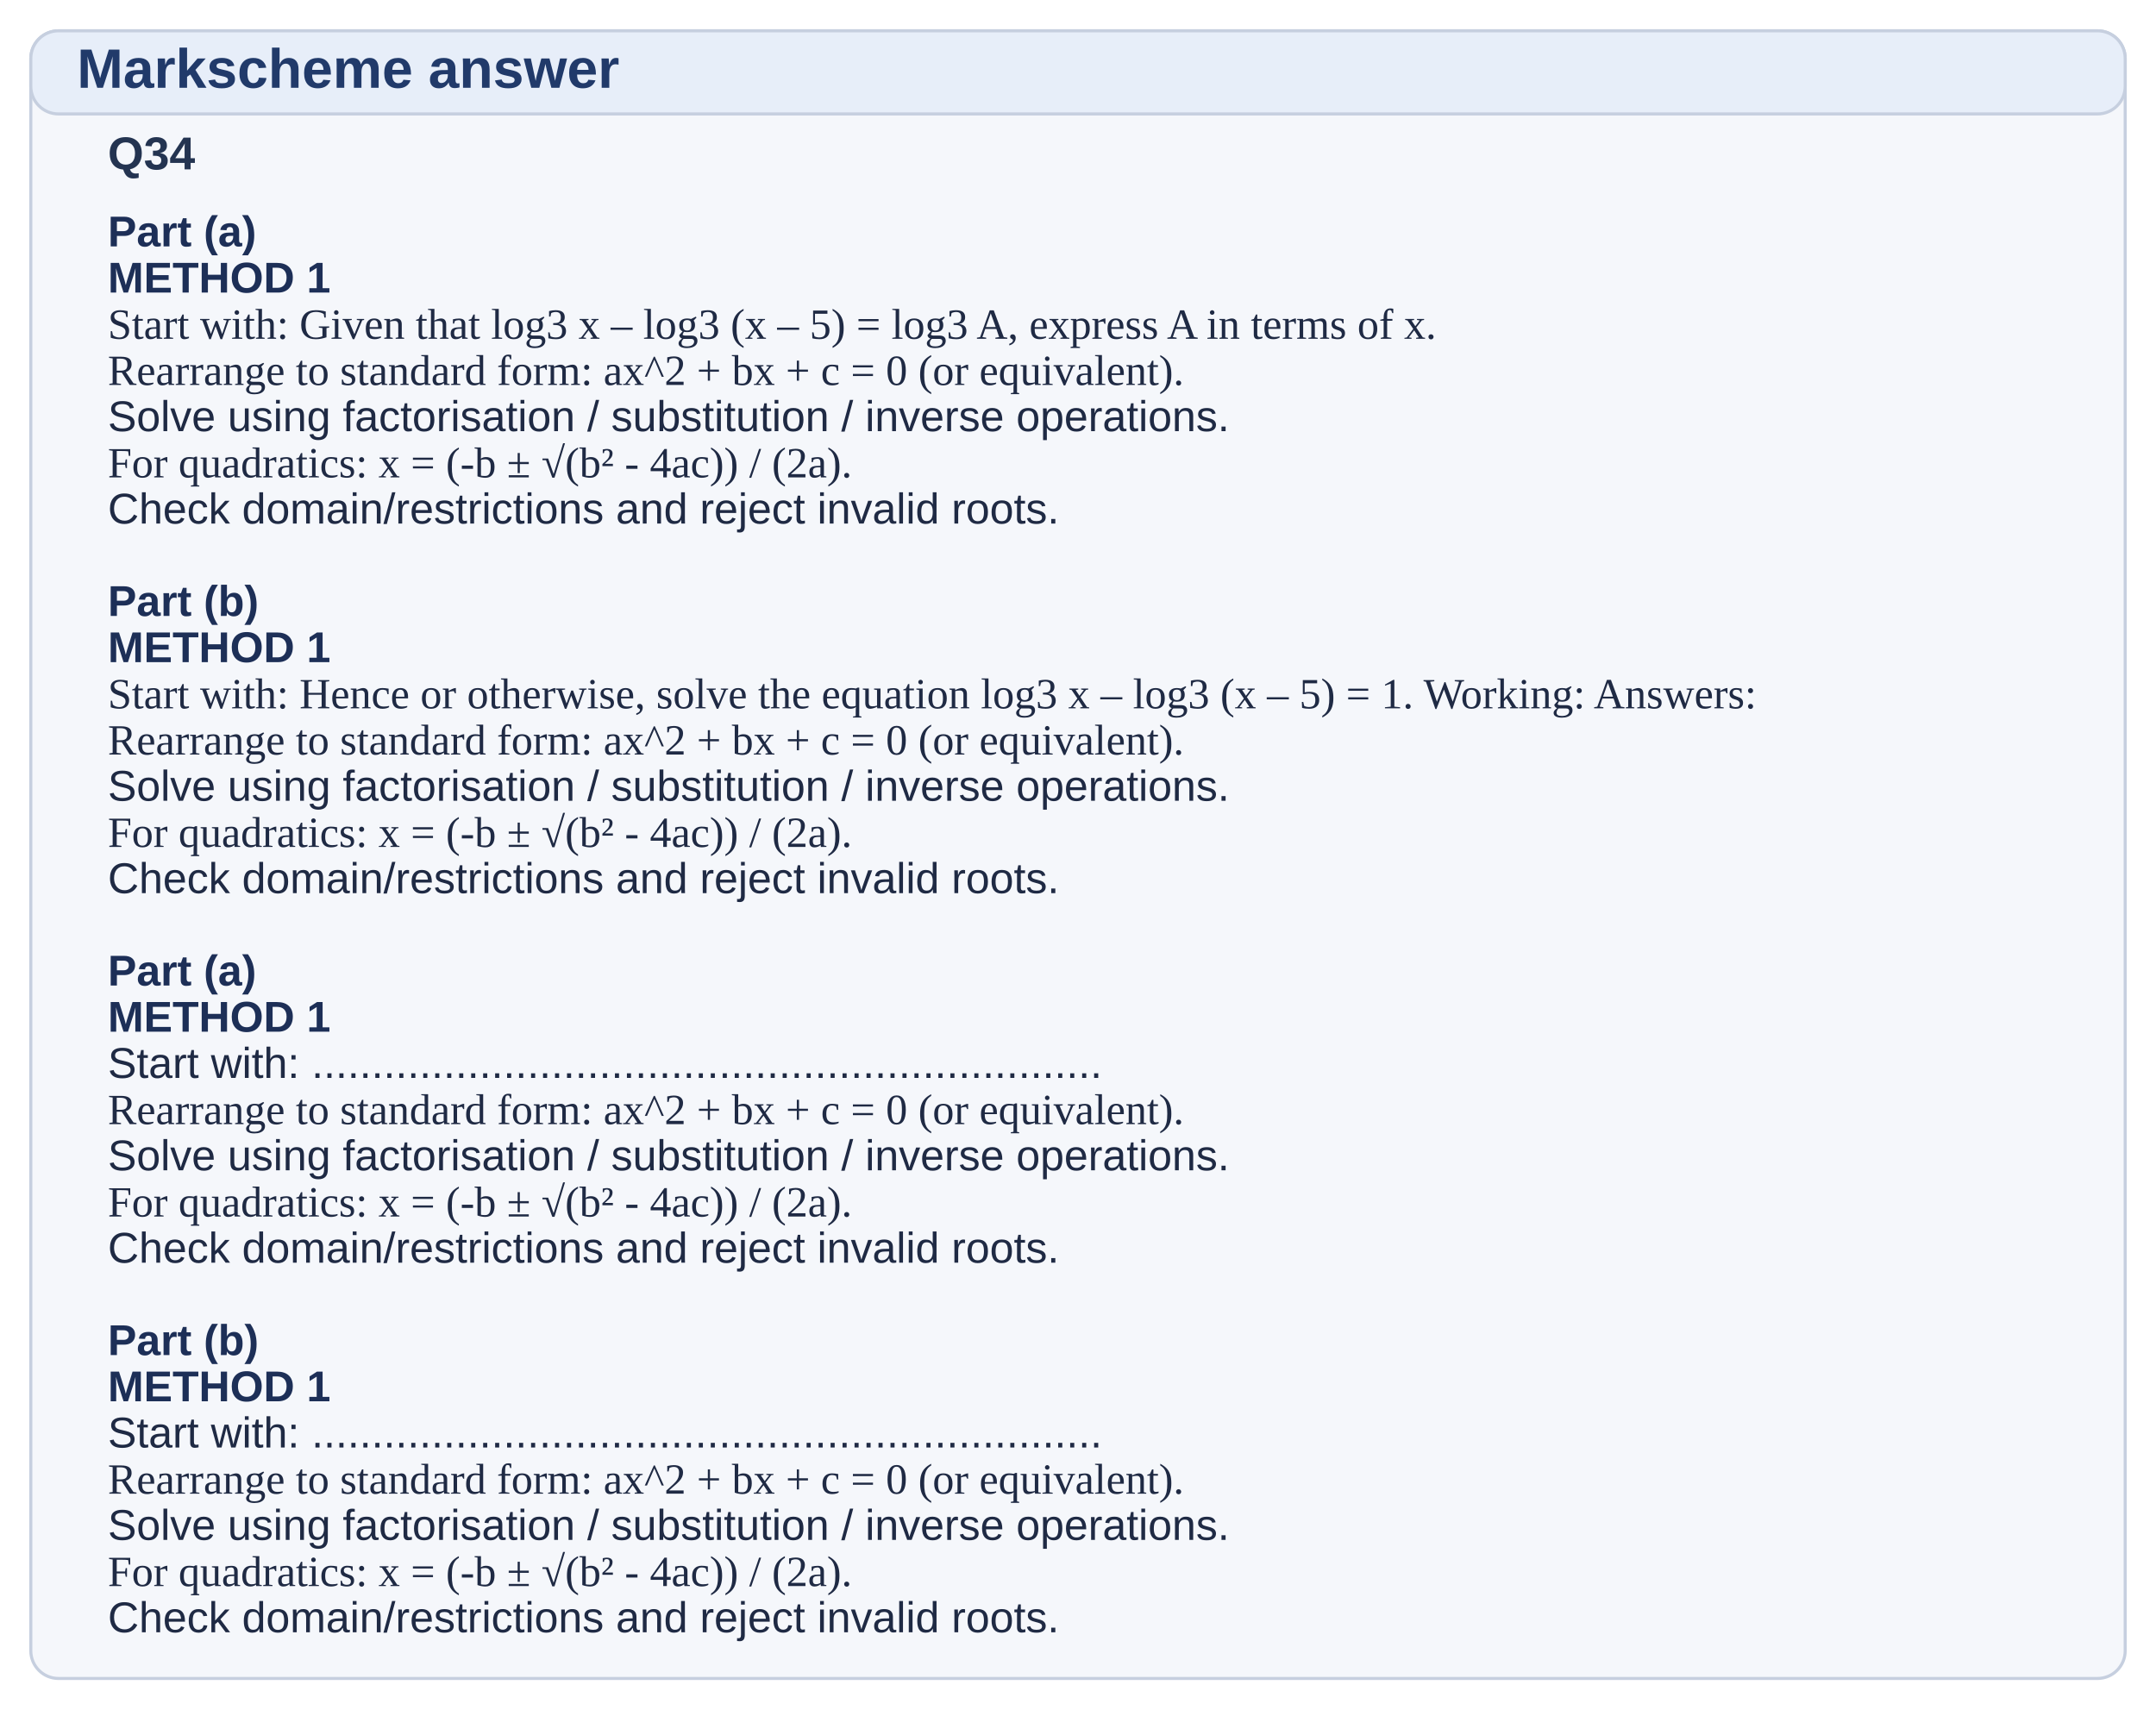
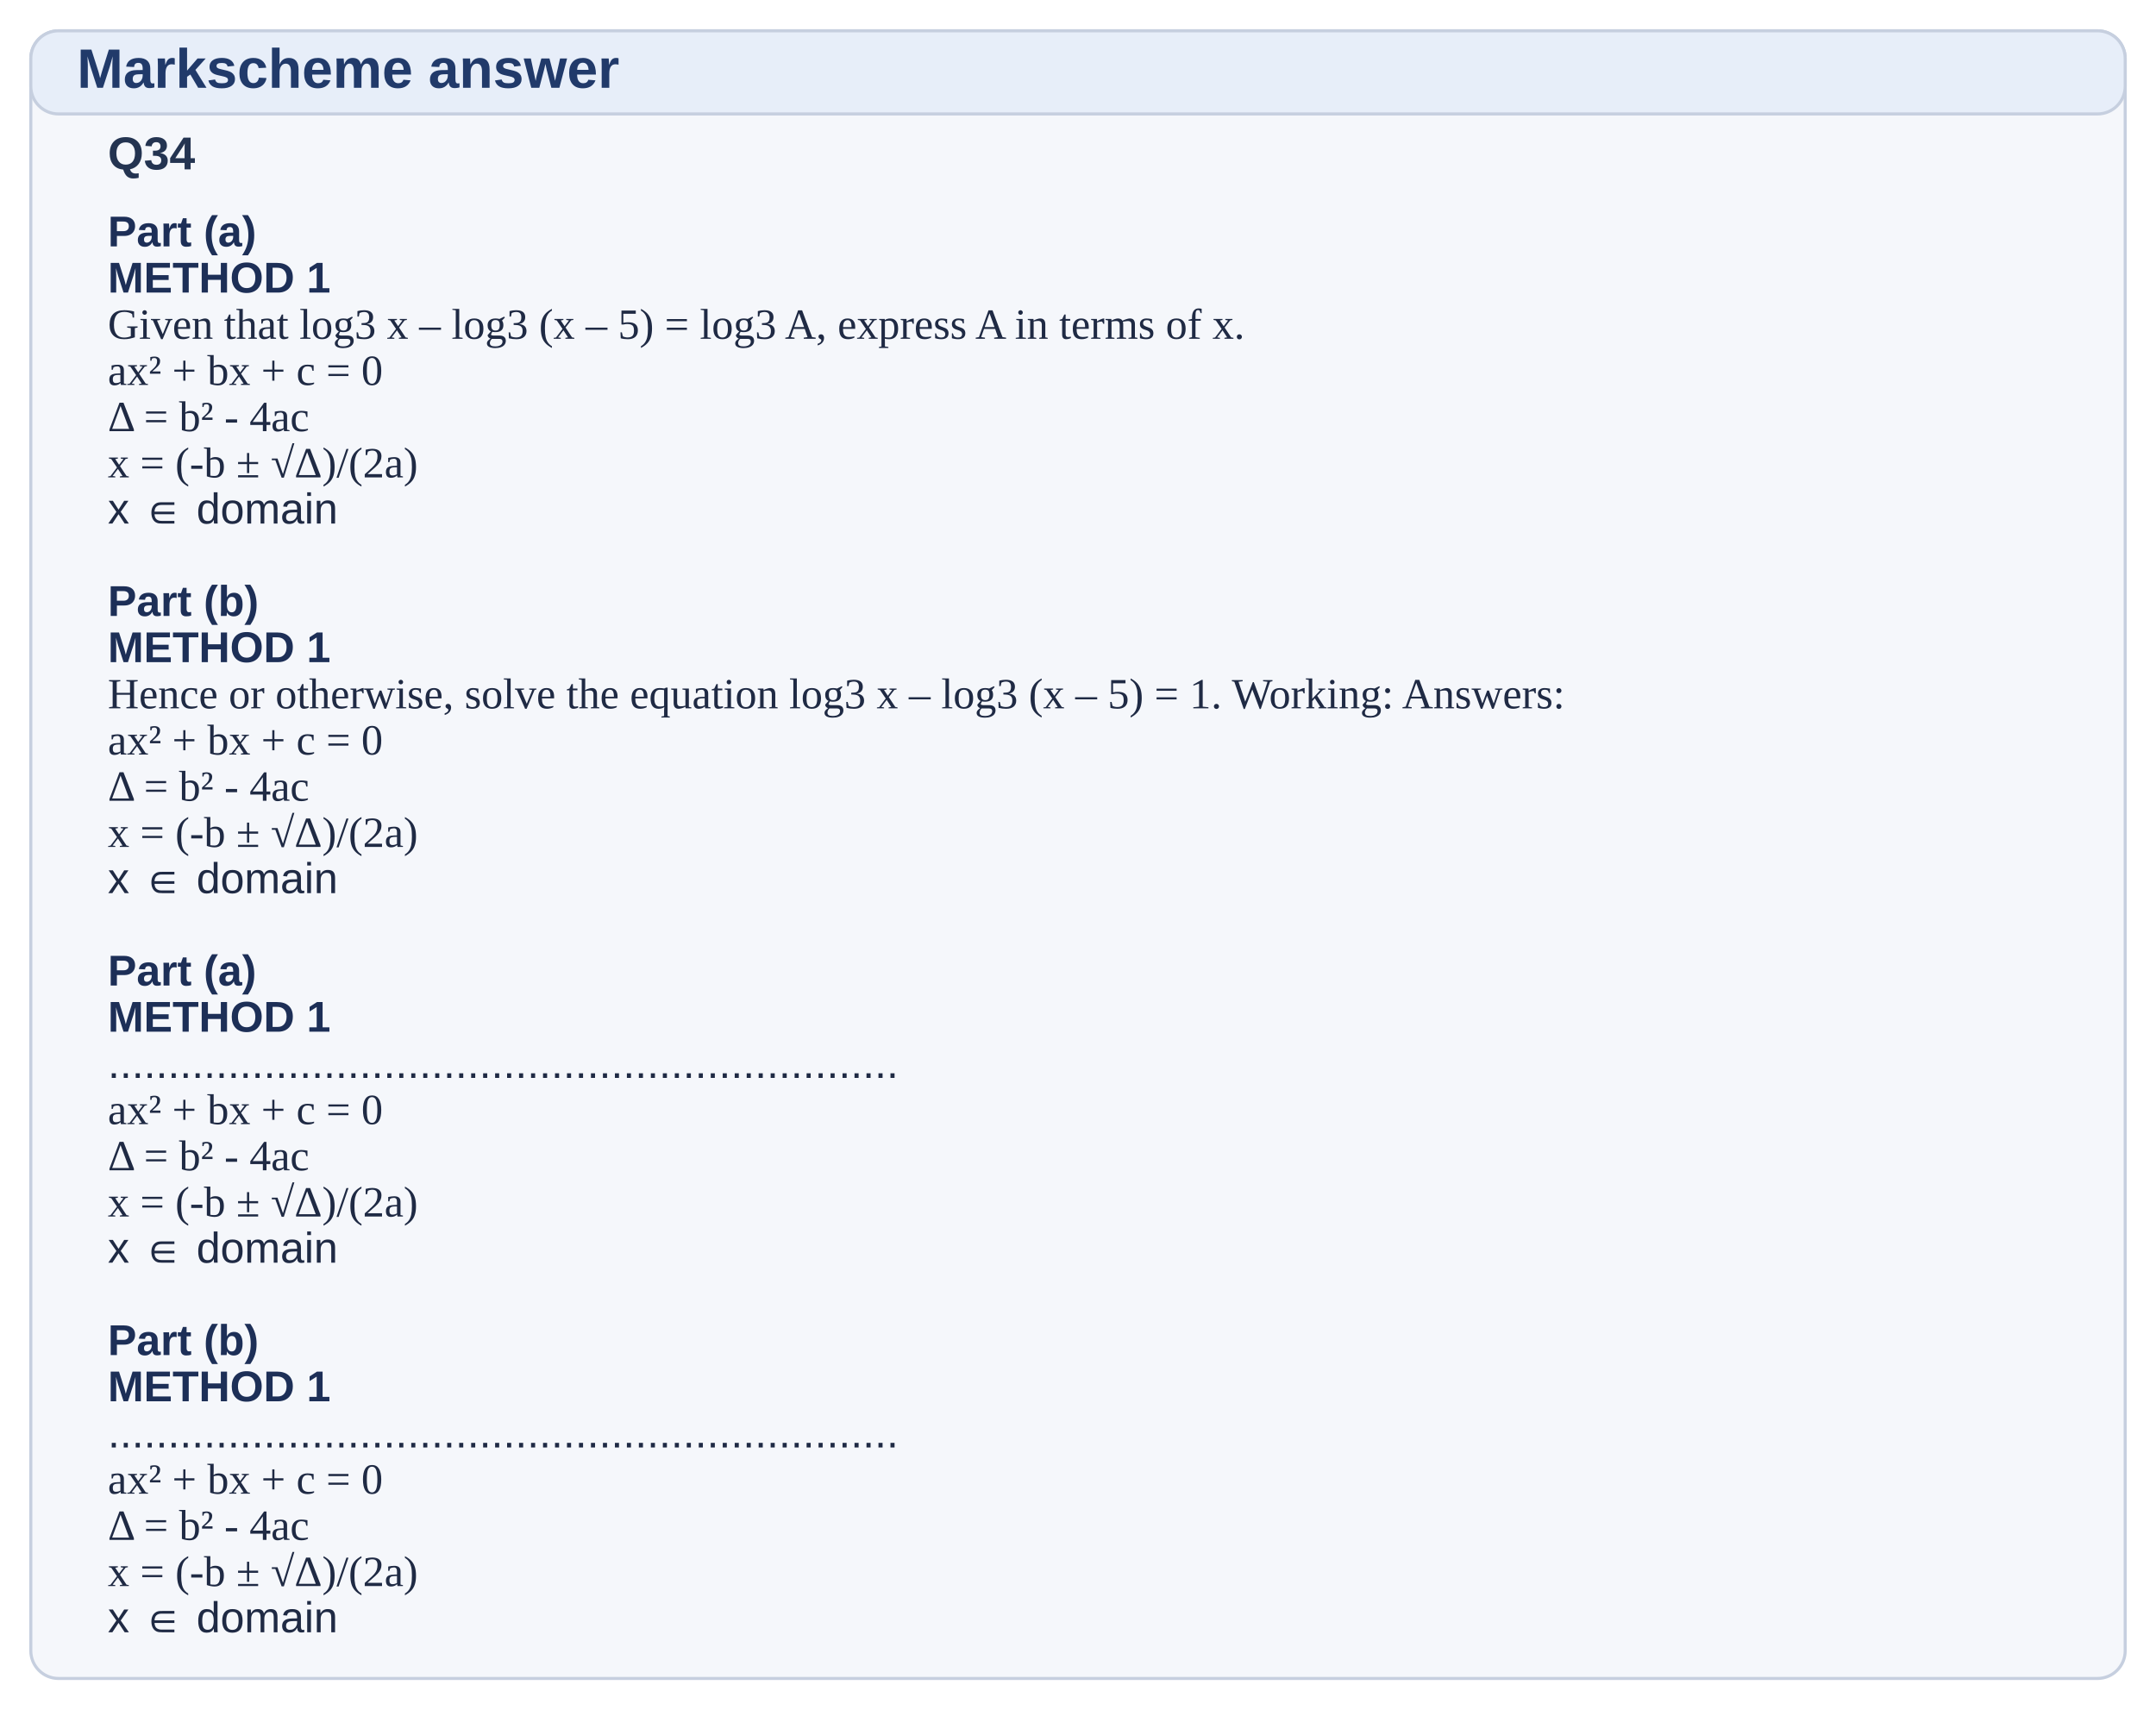
<svg xmlns="http://www.w3.org/2000/svg" width="1400" height="1110" viewBox="0 0 1400 1110">
  <rect x="20" y="20" width="1360" height="1070" rx="18" ry="18" fill="#f5f7fb" stroke="#c6cfdf" stroke-width="2" />
  <rect x="20" y="20" width="1360" height="54" rx="18" ry="18" fill="#e7eef9" stroke="#c6cfdf" stroke-width="2" />
  <text x="50" y="57" font-family="Arial, Helvetica, sans-serif" font-size="36" font-weight="700" fill="#213a6a">Markscheme answer</text>
  <text x="70" y="110" font-family="Arial, Helvetica, sans-serif" font-size="30" font-weight="700" fill="#243451">Q34</text>
  <text x="70" y="160" font-family="Arial, Helvetica, sans-serif" font-size="28" font-weight="700" fill="#1d2f57">Part (a)</text>
  <text x="70" y="190" font-family="Arial, Helvetica, sans-serif" font-size="28" font-weight="700" fill="#1d2f57">METHOD 1</text>
-   <text x="70" y="220" font-family="Cambria Math, STIX Two Math, Times New Roman, serif" font-size="28" font-weight="500" fill="#1f2a44">Start with: Given that log3 x – log3 (x – 5) = log3 A, express A in terms of x.</text>
-   <text x="70" y="250" font-family="Cambria Math, STIX Two Math, Times New Roman, serif" font-size="28" font-weight="500" fill="#1f2a44">Rearrange to standard form: ax^2 + bx + c = 0 (or equivalent).</text>
-   <text x="70" y="280" font-family="Arial, Helvetica, sans-serif" font-size="28" font-weight="500" fill="#1f2a44">Solve using factorisation / substitution / inverse operations.</text>
-   <text x="70" y="310" font-family="Cambria Math, STIX Two Math, Times New Roman, serif" font-size="28" font-weight="500" fill="#1f2a44">For quadratics: x = (-b ± √(b² - 4ac)) / (2a).</text>
-   <text x="70" y="340" font-family="Arial, Helvetica, sans-serif" font-size="28" font-weight="500" fill="#1f2a44">Check domain/restrictions and reject invalid roots.</text>
+   <text x="70" y="220" font-family="Cambria Math, STIX Two Math, Times New Roman, serif" font-size="28" font-weight="500" fill="#1f2a44">Given that log3 x – log3 (x – 5) = log3 A, express A in terms of x.</text>
+   <text x="70" y="250" font-family="Cambria Math, STIX Two Math, Times New Roman, serif" font-size="28" font-weight="500" fill="#1f2a44">ax² + bx + c = 0</text>
+   <text x="70" y="280" font-family="Cambria Math, STIX Two Math, Times New Roman, serif" font-size="28" font-weight="500" fill="#1f2a44">Δ = b² - 4ac</text>
+   <text x="70" y="310" font-family="Cambria Math, STIX Two Math, Times New Roman, serif" font-size="28" font-weight="500" fill="#1f2a44">x = (-b ± √Δ)/(2a)</text>
+   <text x="70" y="340" font-family="Arial, Helvetica, sans-serif" font-size="28" font-weight="500" fill="#1f2a44">x ∈ domain</text>
  <text x="70" y="370" font-family="Arial, Helvetica, sans-serif" font-size="28" font-weight="500" fill="#1f2a44"> </text>
  <text x="70" y="400" font-family="Arial, Helvetica, sans-serif" font-size="28" font-weight="700" fill="#1d2f57">Part (b)</text>
  <text x="70" y="430" font-family="Arial, Helvetica, sans-serif" font-size="28" font-weight="700" fill="#1d2f57">METHOD 1</text>
-   <text x="70" y="460" font-family="Cambria Math, STIX Two Math, Times New Roman, serif" font-size="28" font-weight="500" fill="#1f2a44">Start with: Hence or otherwise, solve the equation log3 x – log3 (x – 5) = 1. Working: Answers:</text>
-   <text x="70" y="490" font-family="Cambria Math, STIX Two Math, Times New Roman, serif" font-size="28" font-weight="500" fill="#1f2a44">Rearrange to standard form: ax^2 + bx + c = 0 (or equivalent).</text>
-   <text x="70" y="520" font-family="Arial, Helvetica, sans-serif" font-size="28" font-weight="500" fill="#1f2a44">Solve using factorisation / substitution / inverse operations.</text>
-   <text x="70" y="550" font-family="Cambria Math, STIX Two Math, Times New Roman, serif" font-size="28" font-weight="500" fill="#1f2a44">For quadratics: x = (-b ± √(b² - 4ac)) / (2a).</text>
-   <text x="70" y="580" font-family="Arial, Helvetica, sans-serif" font-size="28" font-weight="500" fill="#1f2a44">Check domain/restrictions and reject invalid roots.</text>
+   <text x="70" y="460" font-family="Cambria Math, STIX Two Math, Times New Roman, serif" font-size="28" font-weight="500" fill="#1f2a44">Hence or otherwise, solve the equation log3 x – log3 (x – 5) = 1. Working: Answers:</text>
+   <text x="70" y="490" font-family="Cambria Math, STIX Two Math, Times New Roman, serif" font-size="28" font-weight="500" fill="#1f2a44">ax² + bx + c = 0</text>
+   <text x="70" y="520" font-family="Cambria Math, STIX Two Math, Times New Roman, serif" font-size="28" font-weight="500" fill="#1f2a44">Δ = b² - 4ac</text>
+   <text x="70" y="550" font-family="Cambria Math, STIX Two Math, Times New Roman, serif" font-size="28" font-weight="500" fill="#1f2a44">x = (-b ± √Δ)/(2a)</text>
+   <text x="70" y="580" font-family="Arial, Helvetica, sans-serif" font-size="28" font-weight="500" fill="#1f2a44">x ∈ domain</text>
  <text x="70" y="610" font-family="Arial, Helvetica, sans-serif" font-size="28" font-weight="500" fill="#1f2a44"> </text>
  <text x="70" y="640" font-family="Arial, Helvetica, sans-serif" font-size="28" font-weight="700" fill="#1d2f57">Part (a)</text>
  <text x="70" y="670" font-family="Arial, Helvetica, sans-serif" font-size="28" font-weight="700" fill="#1d2f57">METHOD 1</text>
-   <text x="70" y="700" font-family="Arial, Helvetica, sans-serif" font-size="28" font-weight="500" fill="#1f2a44">Start with: ..................................................................</text>
-   <text x="70" y="730" font-family="Cambria Math, STIX Two Math, Times New Roman, serif" font-size="28" font-weight="500" fill="#1f2a44">Rearrange to standard form: ax^2 + bx + c = 0 (or equivalent).</text>
-   <text x="70" y="760" font-family="Arial, Helvetica, sans-serif" font-size="28" font-weight="500" fill="#1f2a44">Solve using factorisation / substitution / inverse operations.</text>
-   <text x="70" y="790" font-family="Cambria Math, STIX Two Math, Times New Roman, serif" font-size="28" font-weight="500" fill="#1f2a44">For quadratics: x = (-b ± √(b² - 4ac)) / (2a).</text>
-   <text x="70" y="820" font-family="Arial, Helvetica, sans-serif" font-size="28" font-weight="500" fill="#1f2a44">Check domain/restrictions and reject invalid roots.</text>
+   <text x="70" y="700" font-family="Arial, Helvetica, sans-serif" font-size="28" font-weight="500" fill="#1f2a44">..................................................................</text>
+   <text x="70" y="730" font-family="Cambria Math, STIX Two Math, Times New Roman, serif" font-size="28" font-weight="500" fill="#1f2a44">ax² + bx + c = 0</text>
+   <text x="70" y="760" font-family="Cambria Math, STIX Two Math, Times New Roman, serif" font-size="28" font-weight="500" fill="#1f2a44">Δ = b² - 4ac</text>
+   <text x="70" y="790" font-family="Cambria Math, STIX Two Math, Times New Roman, serif" font-size="28" font-weight="500" fill="#1f2a44">x = (-b ± √Δ)/(2a)</text>
+   <text x="70" y="820" font-family="Arial, Helvetica, sans-serif" font-size="28" font-weight="500" fill="#1f2a44">x ∈ domain</text>
  <text x="70" y="850" font-family="Arial, Helvetica, sans-serif" font-size="28" font-weight="500" fill="#1f2a44"> </text>
  <text x="70" y="880" font-family="Arial, Helvetica, sans-serif" font-size="28" font-weight="700" fill="#1d2f57">Part (b)</text>
  <text x="70" y="910" font-family="Arial, Helvetica, sans-serif" font-size="28" font-weight="700" fill="#1d2f57">METHOD 1</text>
-   <text x="70" y="940" font-family="Arial, Helvetica, sans-serif" font-size="28" font-weight="500" fill="#1f2a44">Start with: ..................................................................</text>
-   <text x="70" y="970" font-family="Cambria Math, STIX Two Math, Times New Roman, serif" font-size="28" font-weight="500" fill="#1f2a44">Rearrange to standard form: ax^2 + bx + c = 0 (or equivalent).</text>
-   <text x="70" y="1000" font-family="Arial, Helvetica, sans-serif" font-size="28" font-weight="500" fill="#1f2a44">Solve using factorisation / substitution / inverse operations.</text>
-   <text x="70" y="1030" font-family="Cambria Math, STIX Two Math, Times New Roman, serif" font-size="28" font-weight="500" fill="#1f2a44">For quadratics: x = (-b ± √(b² - 4ac)) / (2a).</text>
-   <text x="70" y="1060" font-family="Arial, Helvetica, sans-serif" font-size="28" font-weight="500" fill="#1f2a44">Check domain/restrictions and reject invalid roots.</text>
+   <text x="70" y="940" font-family="Arial, Helvetica, sans-serif" font-size="28" font-weight="500" fill="#1f2a44">..................................................................</text>
+   <text x="70" y="970" font-family="Cambria Math, STIX Two Math, Times New Roman, serif" font-size="28" font-weight="500" fill="#1f2a44">ax² + bx + c = 0</text>
+   <text x="70" y="1000" font-family="Cambria Math, STIX Two Math, Times New Roman, serif" font-size="28" font-weight="500" fill="#1f2a44">Δ = b² - 4ac</text>
+   <text x="70" y="1030" font-family="Cambria Math, STIX Two Math, Times New Roman, serif" font-size="28" font-weight="500" fill="#1f2a44">x = (-b ± √Δ)/(2a)</text>
+   <text x="70" y="1060" font-family="Arial, Helvetica, sans-serif" font-size="28" font-weight="500" fill="#1f2a44">x ∈ domain</text>
</svg>
